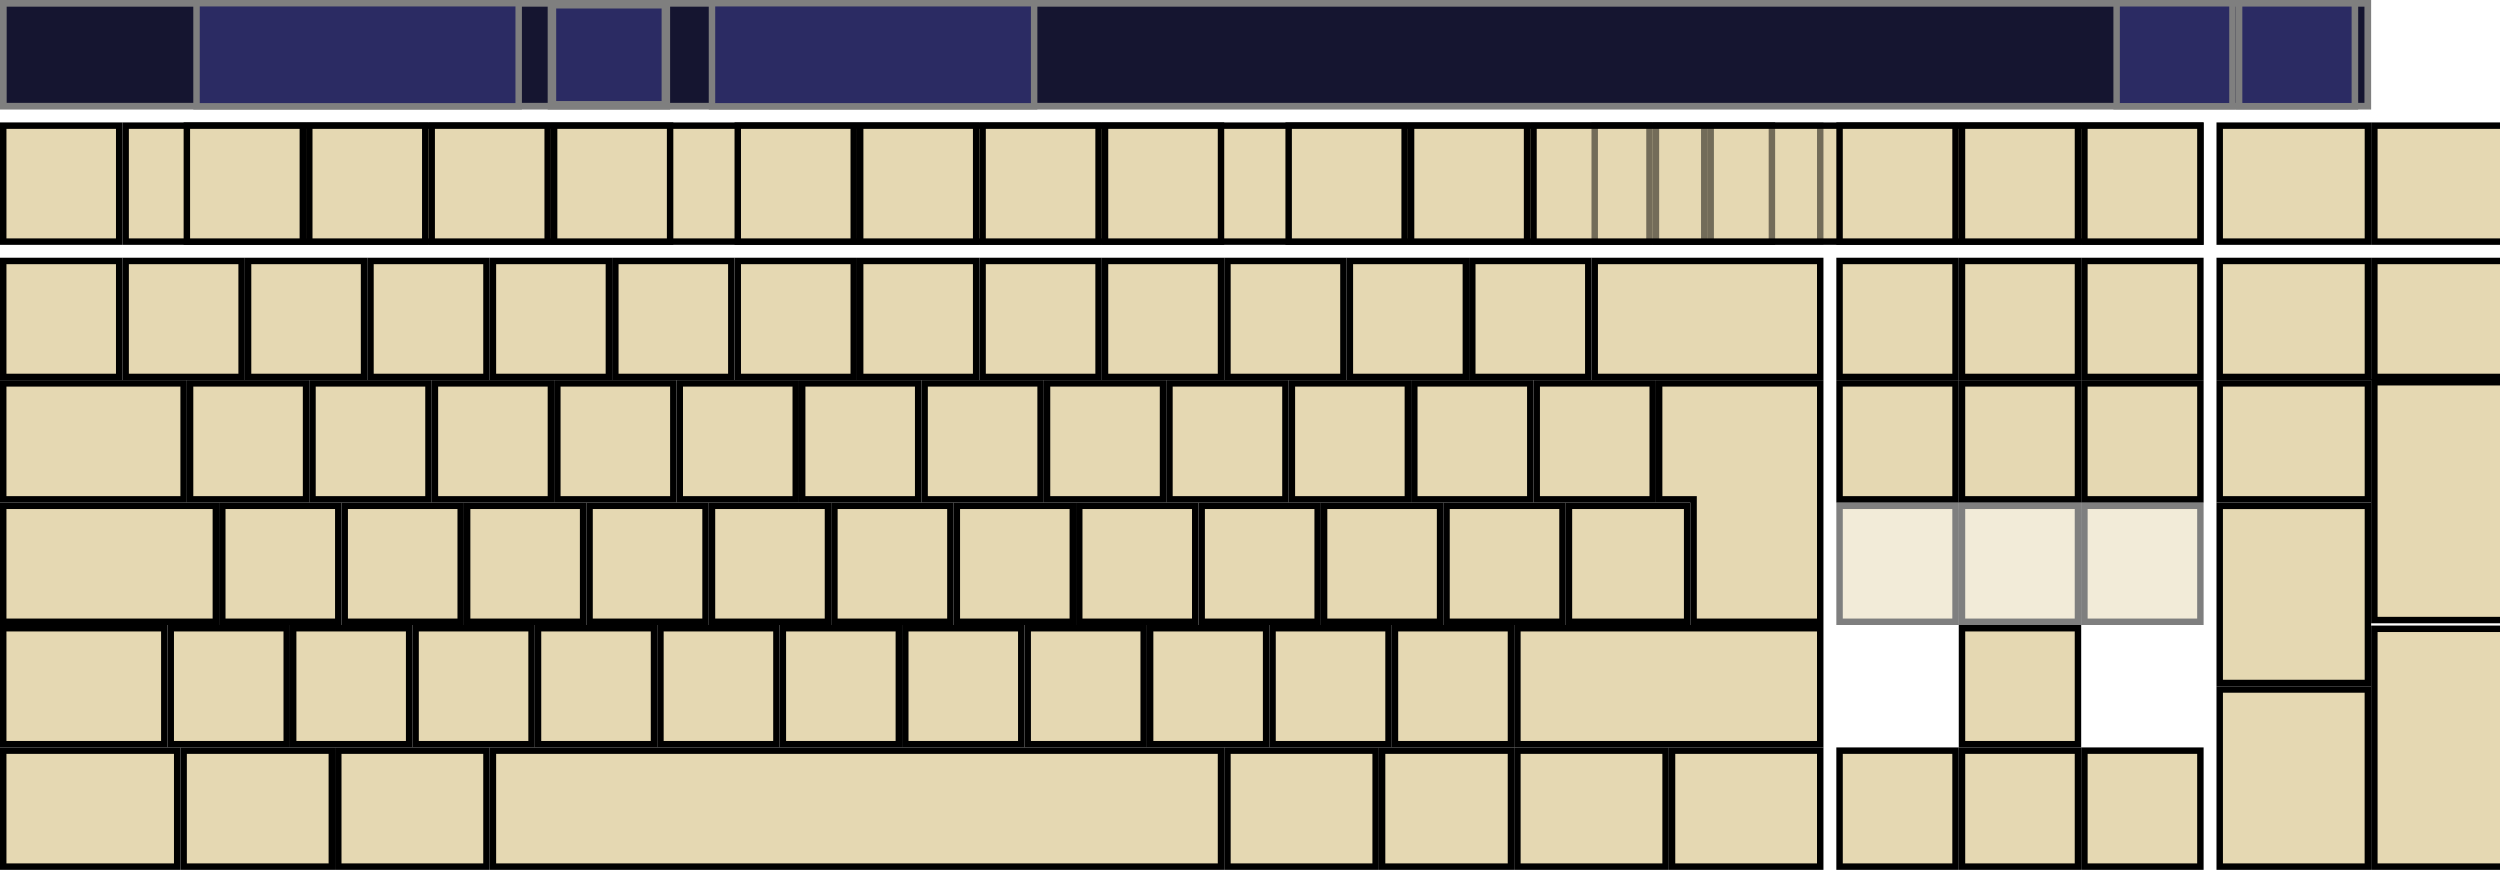
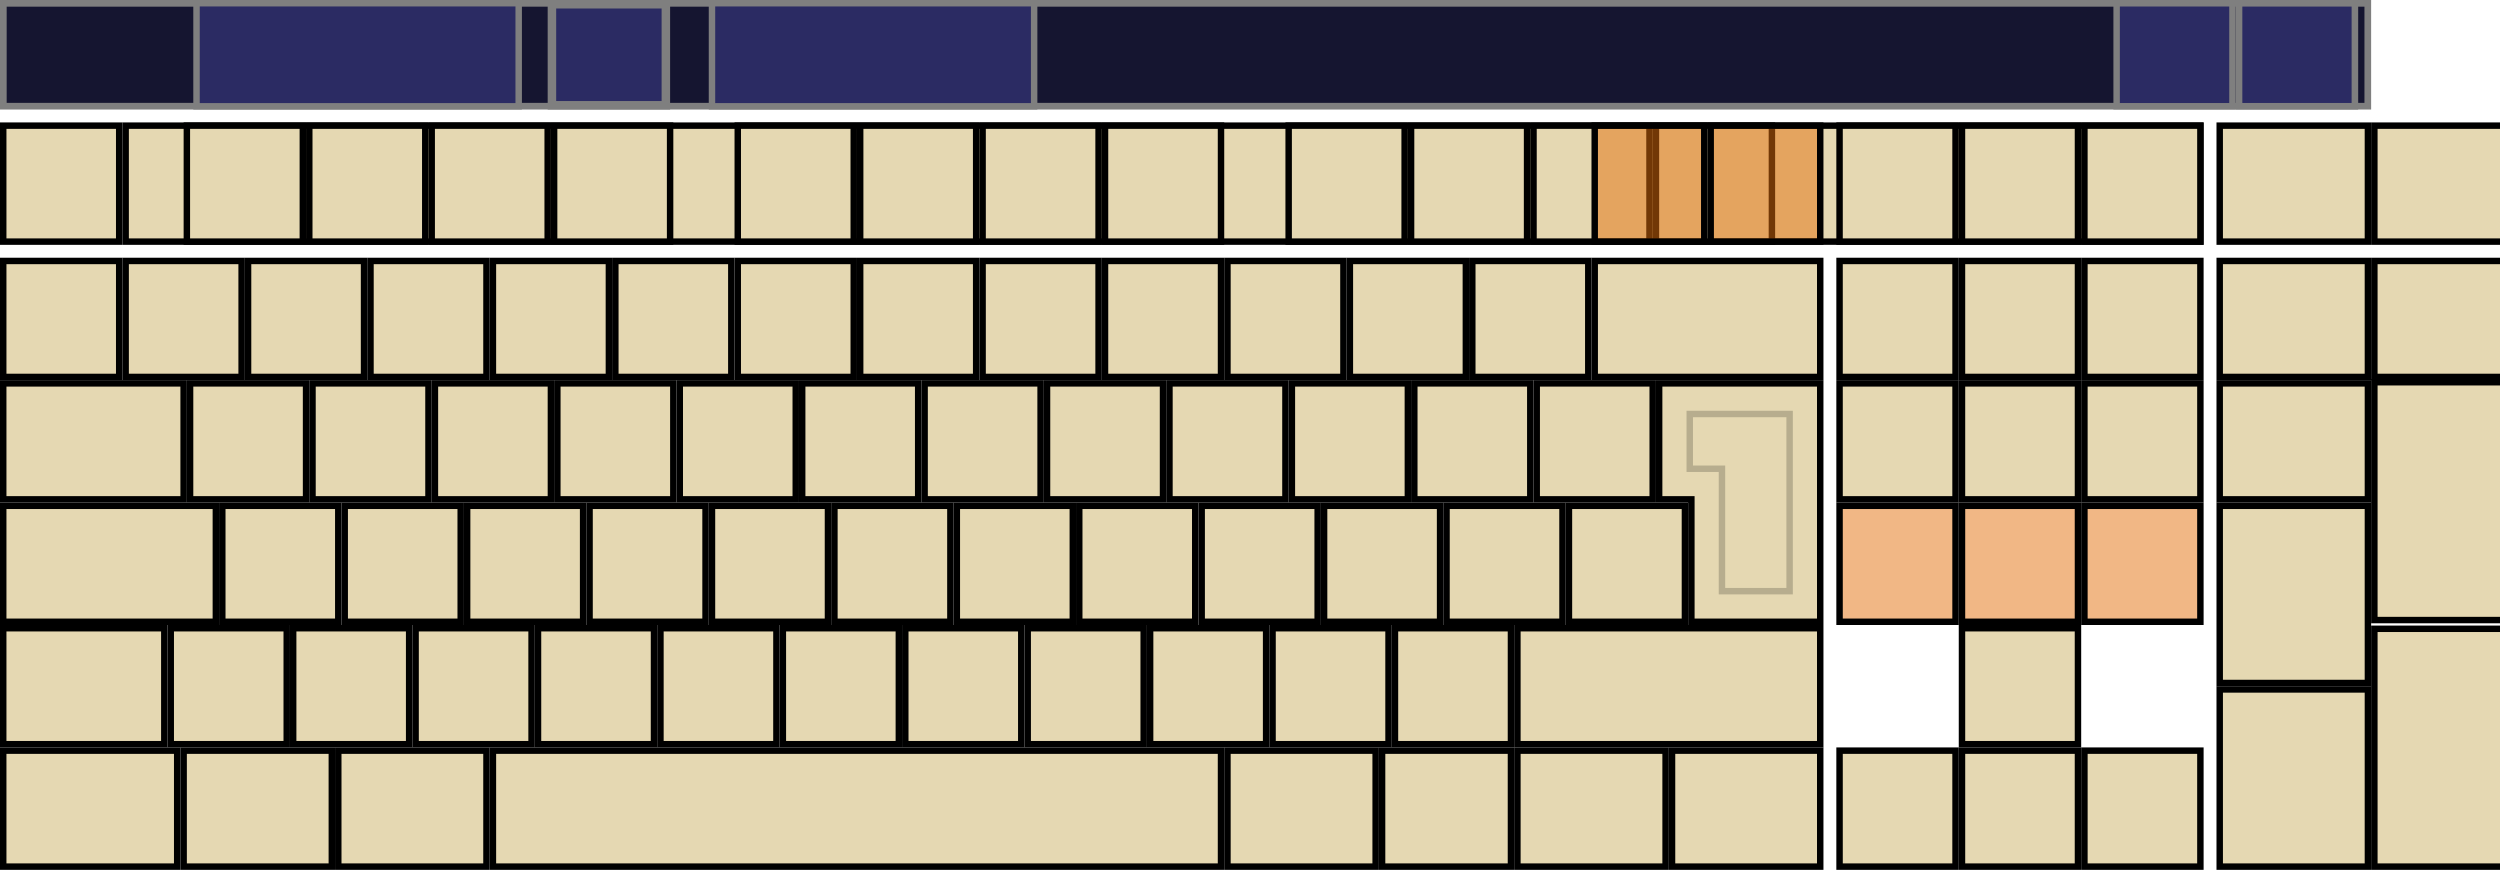
<svg xmlns="http://www.w3.org/2000/svg" id="full-alpha" height="135" width="388" version="1.0" style="enable-background:new">
  <defs id="defs4958">
    <filter id="filter3145" color-interpolation-filters="sRGB">
      <feBlend id="feBlend3147" in2="BackgroundImage" mode="darken" />
    </filter>
  </defs>
  <rect id="wordlist" height="15.965" width="366.965" y="0.517" x="0.517" style="fill:#151530;stroke:#7f7f7f;stroke-width:1.035" />
  <rect id="inputline" style="fill:#e5d8b2;stroke:#000000;stroke-width:1" height="18" width="322" y="19.5" x="19.5" />
  <rect id="RALT" height="18" width="23" y="116.5" x="190.5" style="fill:#e5d8b2;stroke:#000000" />
  <rect id="AB01" height="18" width="18" y="97.5" x="45.5" style="fill:#e5d8b2;stroke:#000000" />
  <rect id="AE02" height="18" width="18" y="40.5" x="38.5" style="fill:#e5d8b2;stroke:#000000" />
  <rect id="AE03" height="18" width="18" y="40.5" x="57.5" style="fill:#e5d8b2;stroke:#000000" />
  <rect id="AD09" height="18" width="18" y="59.5" x="181.5" style="fill:#e5d8b2;stroke:#000000" />
  <rect id="AE01" height="18" width="18" y="40.5" x="19.5" style="fill:#e5d8b2;stroke:#000000" />
  <rect id="AE06" height="18" width="18" y="40.5" x="114.5" style="fill:#e5d8b2;stroke:#000000" />
  <rect id="AE07" height="18" width="18" y="40.5" x="133.5" style="fill:#e5d8b2;stroke:#000000" />
  <rect id="AE04" height="18" width="18" y="40.5" x="76.5" style="fill:#e5d8b2;stroke:#000000" />
  <rect id="AE05" height="18" width="18" y="40.5" x="95.5" style="fill:#e5d8b2;stroke:#000000" />
  <rect id="AD03" height="18" width="18" y="59.5" x="67.5" style="fill:#e5d8b2;stroke:#000000" />
  <rect id="AD02" height="18" width="18" y="59.5" x="48.5" style="fill:#e5d8b2;stroke:#000000" />
  <rect id="AD01" height="18" width="18" y="59.5" x="29.5" style="fill:#e5d8b2;stroke:#000000" />
  <rect id="AE09" height="18" width="18" y="40.5" x="171.5" style="fill:#e5d8b2;stroke:#000000" />
  <rect id="AD07" height="18" width="18" y="59.5" x="143.5" style="fill:#e5d8b2;stroke:#000000" />
  <rect id="AD06" height="18" width="18" y="59.5" x="124.5" style="fill:#e5d8b2;stroke:#000000" />
  <rect id="AD05" height="18" width="18" y="59.5" x="105.5" style="fill:#e5d8b2;stroke:#000000" />
  <rect id="AD04" height="18" width="18" y="59.5" x="86.5" style="fill:#e5d8b2;stroke:#000000" />
  <rect id="AB10" height="18" width="18" y="97.5" x="216.5" style="fill:#e5d8b2;stroke:#000000" />
  <rect id="AC11" height="18" width="18" y="78.5" x="224.5" style="fill:#e5d8b2;stroke:#000000" />
  <rect id="AC10" height="18" width="18" y="78.5" x="205.5" style="fill:#e5d8b2;stroke:#000000" />
  <rect id="RCTL" height="18" width="23" y="116.5" x="259.5" style="fill:#e5d8b2;stroke:#000000" />
  <rect id="LCTL" height="18" width="27" y="116.5" x="0.5" style="fill:#e5d8b2;stroke:#000000" />
  <rect id="TAB" height="18" width="28" y="59.5" x="0.5" style="fill:#e5d8b2;stroke:#000000" />
  <rect id="LALT" height="18" width="23" y="116.5" x="52.5" style="fill:#e5d8b2;stroke:#000000" />
  <rect id="TLDE" height="18" width="18" y="40.5" x="0.5" style="fill:#e5d8b2;stroke:#000000" />
  <rect id="LSGT" height="18" width="18" y="97.5" x="26.5" style="fill:#e5d8b2;stroke:#000000" />
  <rect id="LFSH" height="18" width="25" y="97.5" x="0.5" style="fill:#e5d8b2;stroke:#000000" />
  <rect id="BKSP" height="18" width="35" y="40.5" x="247.5" style="fill:#e5d8b2;stroke:#000000;stroke-width:1" />
  <rect id="CAPS" height="18" width="33" y="78.5" x="0.5" style="fill:#e5d8b2;stroke:#000000" />
-   <rect id="BKSL" height="18" width="18.345" y="78.5" x="243.5" style="fill:#e5d8b2;stroke:#000000;stroke-width:1" />
+   <rect id="BKSL" height="18" width="18" y="78.5" x="243.5" style="fill:#e5d8b2;stroke:#000000;stroke-width:1" />
  <rect id="MENU" height="18" width="23" y="116.5" x="235.5" style="fill:#e5d8b2;stroke:#000000;stroke-width:1" />
  <rect id="AD10" height="18" width="18" y="59.5" x="200.5" style="fill:#e5d8b2;stroke:#000000" />
  <rect id="AD11" height="18" width="18" y="59.5" x="219.5" style="fill:#e5d8b2;stroke:#000000" />
  <rect id="AD12" height="18" width="18" y="59.5" x="238.5" style="fill:#e5d8b2;stroke:#000000" />
  <rect id="AB08" height="18" width="18" y="97.5" x="178.5" style="fill:#e5d8b2;stroke:#000000" />
  <rect id="AE11" height="18" width="18" y="40.5" x="209.5" style="fill:#e5d8b2;stroke:#000000" />
  <rect id="AE10" height="18" width="18" y="40.5" x="190.5" style="fill:#e5d8b2;stroke:#000000" />
  <rect id="AE12" height="18" width="18" y="40.5" x="228.5" style="fill:#e5d8b2;stroke:#000000" />
  <rect id="AC04" height="18" width="18" y="78.5" x="91.5" style="fill:#e5d8b2;stroke:#000000" />
  <rect id="AC05" height="18" width="18" y="78.5" x="110.5" style="fill:#e5d8b2;stroke:#000000" />
  <rect id="AC06" height="18" width="18" y="78.5" x="129.5" style="fill:#e5d8b2;stroke:#000000" />
  <rect id="AC07" height="18" width="18" y="78.5" x="148.5" style="fill:#e5d8b2;stroke:#000000" />
  <rect id="AB09" height="18" width="18" y="97.5" x="197.5" style="fill:#e5d8b2;stroke:#000000" />
  <rect id="AC01" height="18" width="18" y="78.5" x="34.5" style="fill:#e5d8b2;stroke:#000000" />
  <rect id="AC02" height="18" width="18" y="78.5" x="53.5" style="fill:#e5d8b2;stroke:#000000" />
  <rect id="AC03" height="18" width="18" y="78.5" x="72.5" style="fill:#e5d8b2;stroke:#000000" />
  <rect id="AB05" height="18" width="18" y="97.5" x="121.5" style="fill:#e5d8b2;stroke:#000000" />
  <rect id="AB04" height="18" width="18" y="97.5" x="102.5" style="fill:#e5d8b2;stroke:#000000" />
  <rect id="AE08" height="18" width="18" y="40.5" x="152.5" style="fill:#e5d8b2;stroke:#000000" />
  <rect id="AB06" height="18" width="18" y="97.5" x="140.5" style="fill:#e5d8b2;stroke:#000000" />
  <rect id="AC08" height="18" width="18" y="78.5" x="167.5" style="fill:#e5d8b2;stroke:#000000" />
  <rect id="AC09" height="18" width="18" y="78.5" x="186.5" style="fill:#e5d8b2;stroke:#000000" />
  <rect id="AB03" height="18" width="18" y="97.5" x="83.5" style="fill:#e5d8b2;stroke:#000000" />
  <rect id="AB02" height="18" width="18" y="97.5" x="64.5" style="fill:#e5d8b2;stroke:#000000" />
  <rect id="AD08" height="18" width="18" y="59.5" x="162.5" style="fill:#e5d8b2;stroke:#000000" />
  <rect id="RWIN" height="18" width="20" y="116.5" x="214.5" style="fill:#e5d8b2;stroke:#000000;stroke-width:1" />
  <rect id="SPCE" height="18" width="113" y="116.5" x="76.5" style="fill:#e5d8b2;stroke:#000000;stroke-width:1" />
  <rect id="RTSH" height="18" width="47" y="97.5" x="235.5" style="fill:#e5d8b2;stroke:#000000;stroke-width:1" />
  <rect id="LWIN" height="18" width="23" y="116.5" x="28.5" style="fill:#e5d8b2;stroke:#000000" />
  <rect id="AB07" height="18" width="18" y="97.5" x="159.5" style="fill:#e5d8b2;stroke:#000000" />
  <rect id="INS" height="18" width="18" y="40.5" x="285.5" style="fill:#e5d8b2;stroke:#000000" />
  <rect id="HOME" height="18" width="18" y="40.5" x="304.5" style="fill:#e5d8b2;stroke:#000000" />
  <rect id="DELE" height="18" width="18" y="59.5" x="285.5" style="fill:#e5d8b2;stroke:#000000" />
  <rect id="END" height="18" width="18" y="59.5" x="304.5" style="fill:#e5d8b2;stroke:#000000" />
  <rect id="PGUP" height="18" width="18" y="40.5" x="323.5" style="fill:#e5d8b2;stroke:#000000" />
  <rect id="PGDN" height="18" width="18" y="59.5" x="323.5" style="fill:#e5d8b2;stroke:#000000" />
  <rect id="UP" height="18" width="18" y="97.5" x="304.5" style="fill:#e5d8b2;stroke:#000000" />
  <rect id="DOWN" height="18" width="18" y="116.5" x="304.5" style="fill:#e5d8b2;stroke:#000000" />
  <rect id="LEFT" height="18" width="18" y="116.5" x="285.5" style="fill:#e5d8b2;stroke:#000000" />
  <rect id="RGHT" height="18" width="18" y="116.5" x="323.5" style="fill:#e5d8b2;stroke:#000000" />
  <rect id="F10" style="fill:#e5d8b2;stroke:#000000" height="18" width="18" y="19.5" x="219" />
  <rect id="F3" style="fill:#e5d8b2;stroke:#000000" height="18" width="18" y="19.5" x="67" />
  <rect id="F2" style="fill:#e5d8b2;stroke:#000000" height="18" width="18" y="19.5" x="48" />
  <rect id="ESC" height="18" width="18" y="19.5" x="0.5" style="fill:#e5d8b2;stroke:#000000" />
  <rect id="F12" style="fill:#e5d8b2;stroke:#000000" height="18" width="18" y="19.5" x="257" />
  <rect id="F11" style="fill:#e5d8b2;stroke:#000000" height="18" width="18" y="19.5" x="238" />
  <rect id="F9" style="fill:#e5d8b2;stroke:#000000" height="18" width="18" y="19.5" x="200" />
  <rect id="F6" style="fill:#e5d8b2;stroke:#000000" height="18" width="18" y="19.5" x="133.5" />
  <rect id="F7" style="fill:#e5d8b2;stroke:#000000" height="18" width="18" y="19.5" x="152.5" />
  <rect id="F1" style="fill:#e5d8b2;stroke:#000000" height="18" width="18" y="19.5" x="29" />
  <rect id="F4" style="fill:#e5d8b2;stroke:#000000" height="18" width="18" y="19.5" x="86" />
  <rect id="F8" style="fill:#e5d8b2;stroke:#000000" height="18" width="18" y="19.5" x="171.5" />
  <rect id="F5" style="fill:#e5d8b2;stroke:#000000" height="18" width="18" y="19.5" x="114.5" />
  <rect id="Prnt" height="18" width="18" y="19.5" x="285.5" style="fill:#e5d8b2;stroke:#000000" />
  <rect id="Scroll" height="18" width="18" y="19.5" x="304.5" style="fill:#e5d8b2;stroke:#000000" />
  <rect id="Pause" height="18" width="18" y="19.5" x="323.5" style="fill:#e5d8b2;stroke:#000000" />
  <rect id="hide" height="18" width="23" y="19.5" x="344.5" style="fill:#e5d8b2;stroke:#000000" />
  <rect id="move" height="18" width="23" y="40.5" x="344.5" style="fill:#e5d8b2;stroke:#000000" />
  <rect id="showclick" height="18" width="23" y="59.5" x="344.5" style="fill:#e5d8b2;stroke:#000000" />
-   <rect id="layer0" style="fill:#e5d8b2;stroke:#000000;stroke-width:1" height="27.491" width="23" y="78.509" x="344.5" />
-   <rect id="layer1" style="fill:#e5d8b2;stroke:#000000;stroke-width:1" height="27.491" width="22.991" y="107.009" x="344.5" />
+   <rect id="layer0" style="fill:#e5d8b2;stroke:#000000;stroke-width:1" height="27.5" width="23" y="78.5" x="344.5" />
+   <rect id="layer1" style="fill:#e5d8b2;stroke:#000000;stroke-width:1" height="27.5" width="23" y="107.0" x="344.5" />
  <rect id="prediction" height="16" width="50" y="0.5" x="30.5" style="color:#000000;fill:#2b2b63;fill-opacity:1;fill-rule:nonzero;stroke:#7f7f7f;stroke-width:1;stroke-linecap:butt;stroke-linejoin:miter;stroke-miterlimit:4;stroke-opacity:1;stroke-dasharray:none;stroke-dashoffset:0;marker:none;visibility:visible;display:inline;overflow:visible;enable-background:accumulate" />
  <rect id="correction" height="16" width="50" y="0.5" x="110.5" style="color:#000000;fill:#2b2b63;fill-opacity:1;fill-rule:nonzero;stroke:#7f7f7f;stroke-width:1;stroke-linecap:butt;stroke-linejoin:miter;stroke-miterlimit:4;stroke-opacity:1;stroke-dasharray:none;stroke-dashoffset:0;marker:none;visibility:visible;display:inline;overflow:visible;enable-background:accumulate" />
  <rect id="expand-corrections" height="15.682" width="17.682" y="0.659" x="85.659" style="fill:#2b2b63;stroke:#7f7f7f;stroke-width:1.318" />
  <rect style="fill:#2b2b63;stroke:#7f7f7f;stroke-width:1.02" x="347.5" y="0.51" width="17.98" height="15.98" id="hide.wordlist" />
  <rect id="move.wordlist" height="18" width="23" y="19.5" x="368.5" style="fill:#e5d8b2;stroke:#000000" />
  <rect id="showclick.wordlist" height="18" width="23" y="40.5" x="368.5" style="fill:#e5d8b2;stroke:#000000" />
  <rect x="368.5" y="59.324" width="23" height="36.91" style="fill:#e5d8b2;stroke:#000000;stroke-width:1" id="layer0.wordlist" />
  <rect x="368.5" y="97.59" width="23" height="36.91" style="fill:#e5d8b2;stroke:#000000;stroke-width:1" id="layer1.wordlist" />
  <rect id="language.wordlist" height="15.98" width="17.98" y="0.51" x="328.5" style="fill:#2b2b63;stroke:#7f7f7f;stroke-width:1" />
-   <path style="fill:#e5d8b2;stroke:#000000;stroke-width:1" d="m 257.5,59.5 25,0 0,37 -19.656,0 0,-19 -5.344,0 z" id="RTRN" />
-   <g id="g4006">
-     <rect id="doubleclick" style="opacity:0.5;fill:#e5d8b2;stroke:#000000;filter:url(#filter3145)" height="18" width="18" y="78.5" x="285.5" />
-     <rect id="dragclick" style="opacity:0.5;fill:#e5d8b2;stroke:#000000;filter:url(#filter3145)" height="18" width="18" y="78.5" x="304.5" />
-     <rect id="hoverclick" style="opacity:0.5;fill:#e5d8b2;stroke:#000000;filter:url(#filter3145)" height="18" width="18" y="78.5" x="323.5" />
-     <rect id="secondaryclick" style="opacity:0.5;fill:#e5d8b2;stroke:#000000;stroke-width:1" height="18" width="17" y="19.5" x="247.5" />
-     <rect id="middleclick" style="opacity:0.5;fill:#e5d8b2;stroke:#000000;stroke-width:1" height="18" width="17" y="19.5" x="265.5" />
+      id="g4172"&gt;
+   <rect id="doubleclick" style="fill:#e4700d;fill-opacity:0.502;stroke:#000000" height="18" width="18" y="78.5" x="285.5" />
+   <rect id="dragclick" style="fill:#e4700d;fill-opacity:0.502;stroke:#000000" height="18" width="18" y="78.5" x="304.5" />
+   <rect id="hoverclick" style="fill:#e4700d;fill-opacity:0.502;stroke:#000000" height="18" width="18" y="78.5" x="323.5" />
+   <rect id="secondaryclick" style="fill:#e4700d;fill-opacity:0.502;stroke:#000000;stroke-width:1" height="18" width="17" y="19.5" x="247.5" />
+   <rect id="middleclick" style="fill:#e4700d;fill-opacity:0.502;stroke:#000000;stroke-width:1" height="18" width="17" y="19.5" x="265.5" />
+   <g id="RTRN">
+     <path id="RTRN_100pct" d="m 257.5,59.5 25,0 0,37 -20,0 0,-19 -5,0 z" style="fill:#e5d8b2;fill-opacity:1;stroke:#000000;stroke-width:1" />
+     <path id="RTRN_50pct" d="m 262.25,64.25 15.5,0 0,27.5 -10.5,0 0,-19 -5,0 z" style="fill:#e5d8b2;fill-opacity:1;stroke:#000000;stroke-width:1;enable-background:new;opacity:0.2">
+       </path>
  </g>
</svg>
